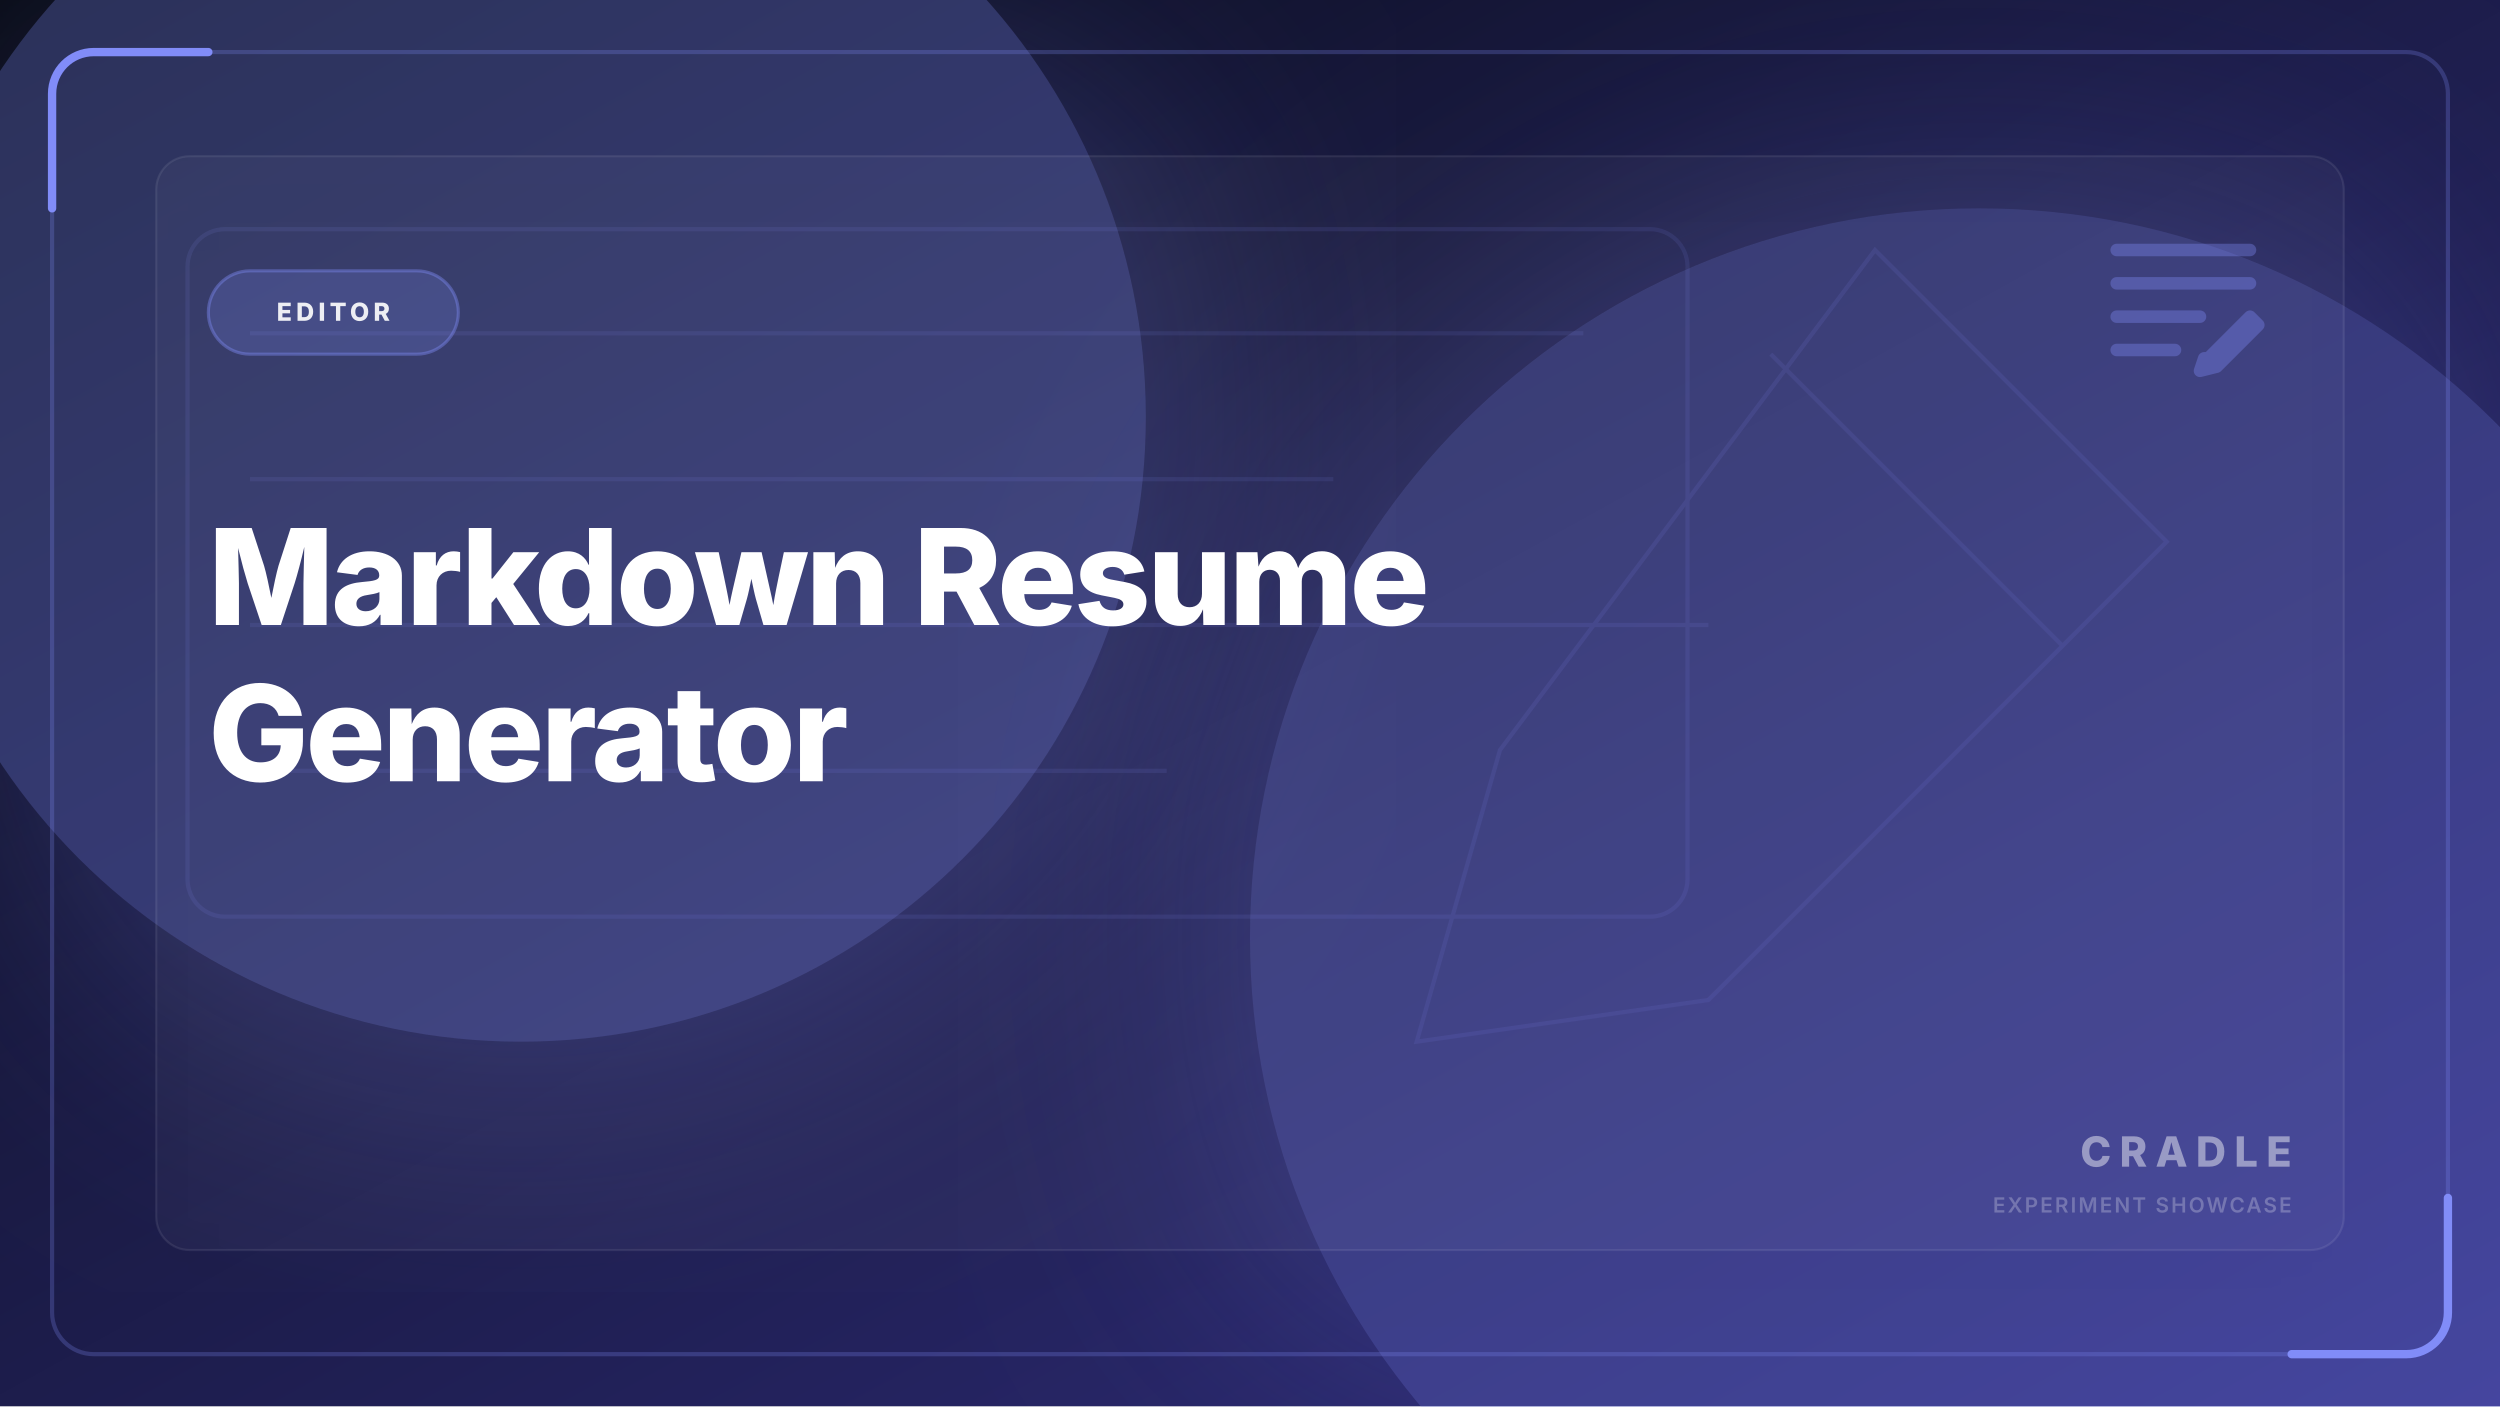
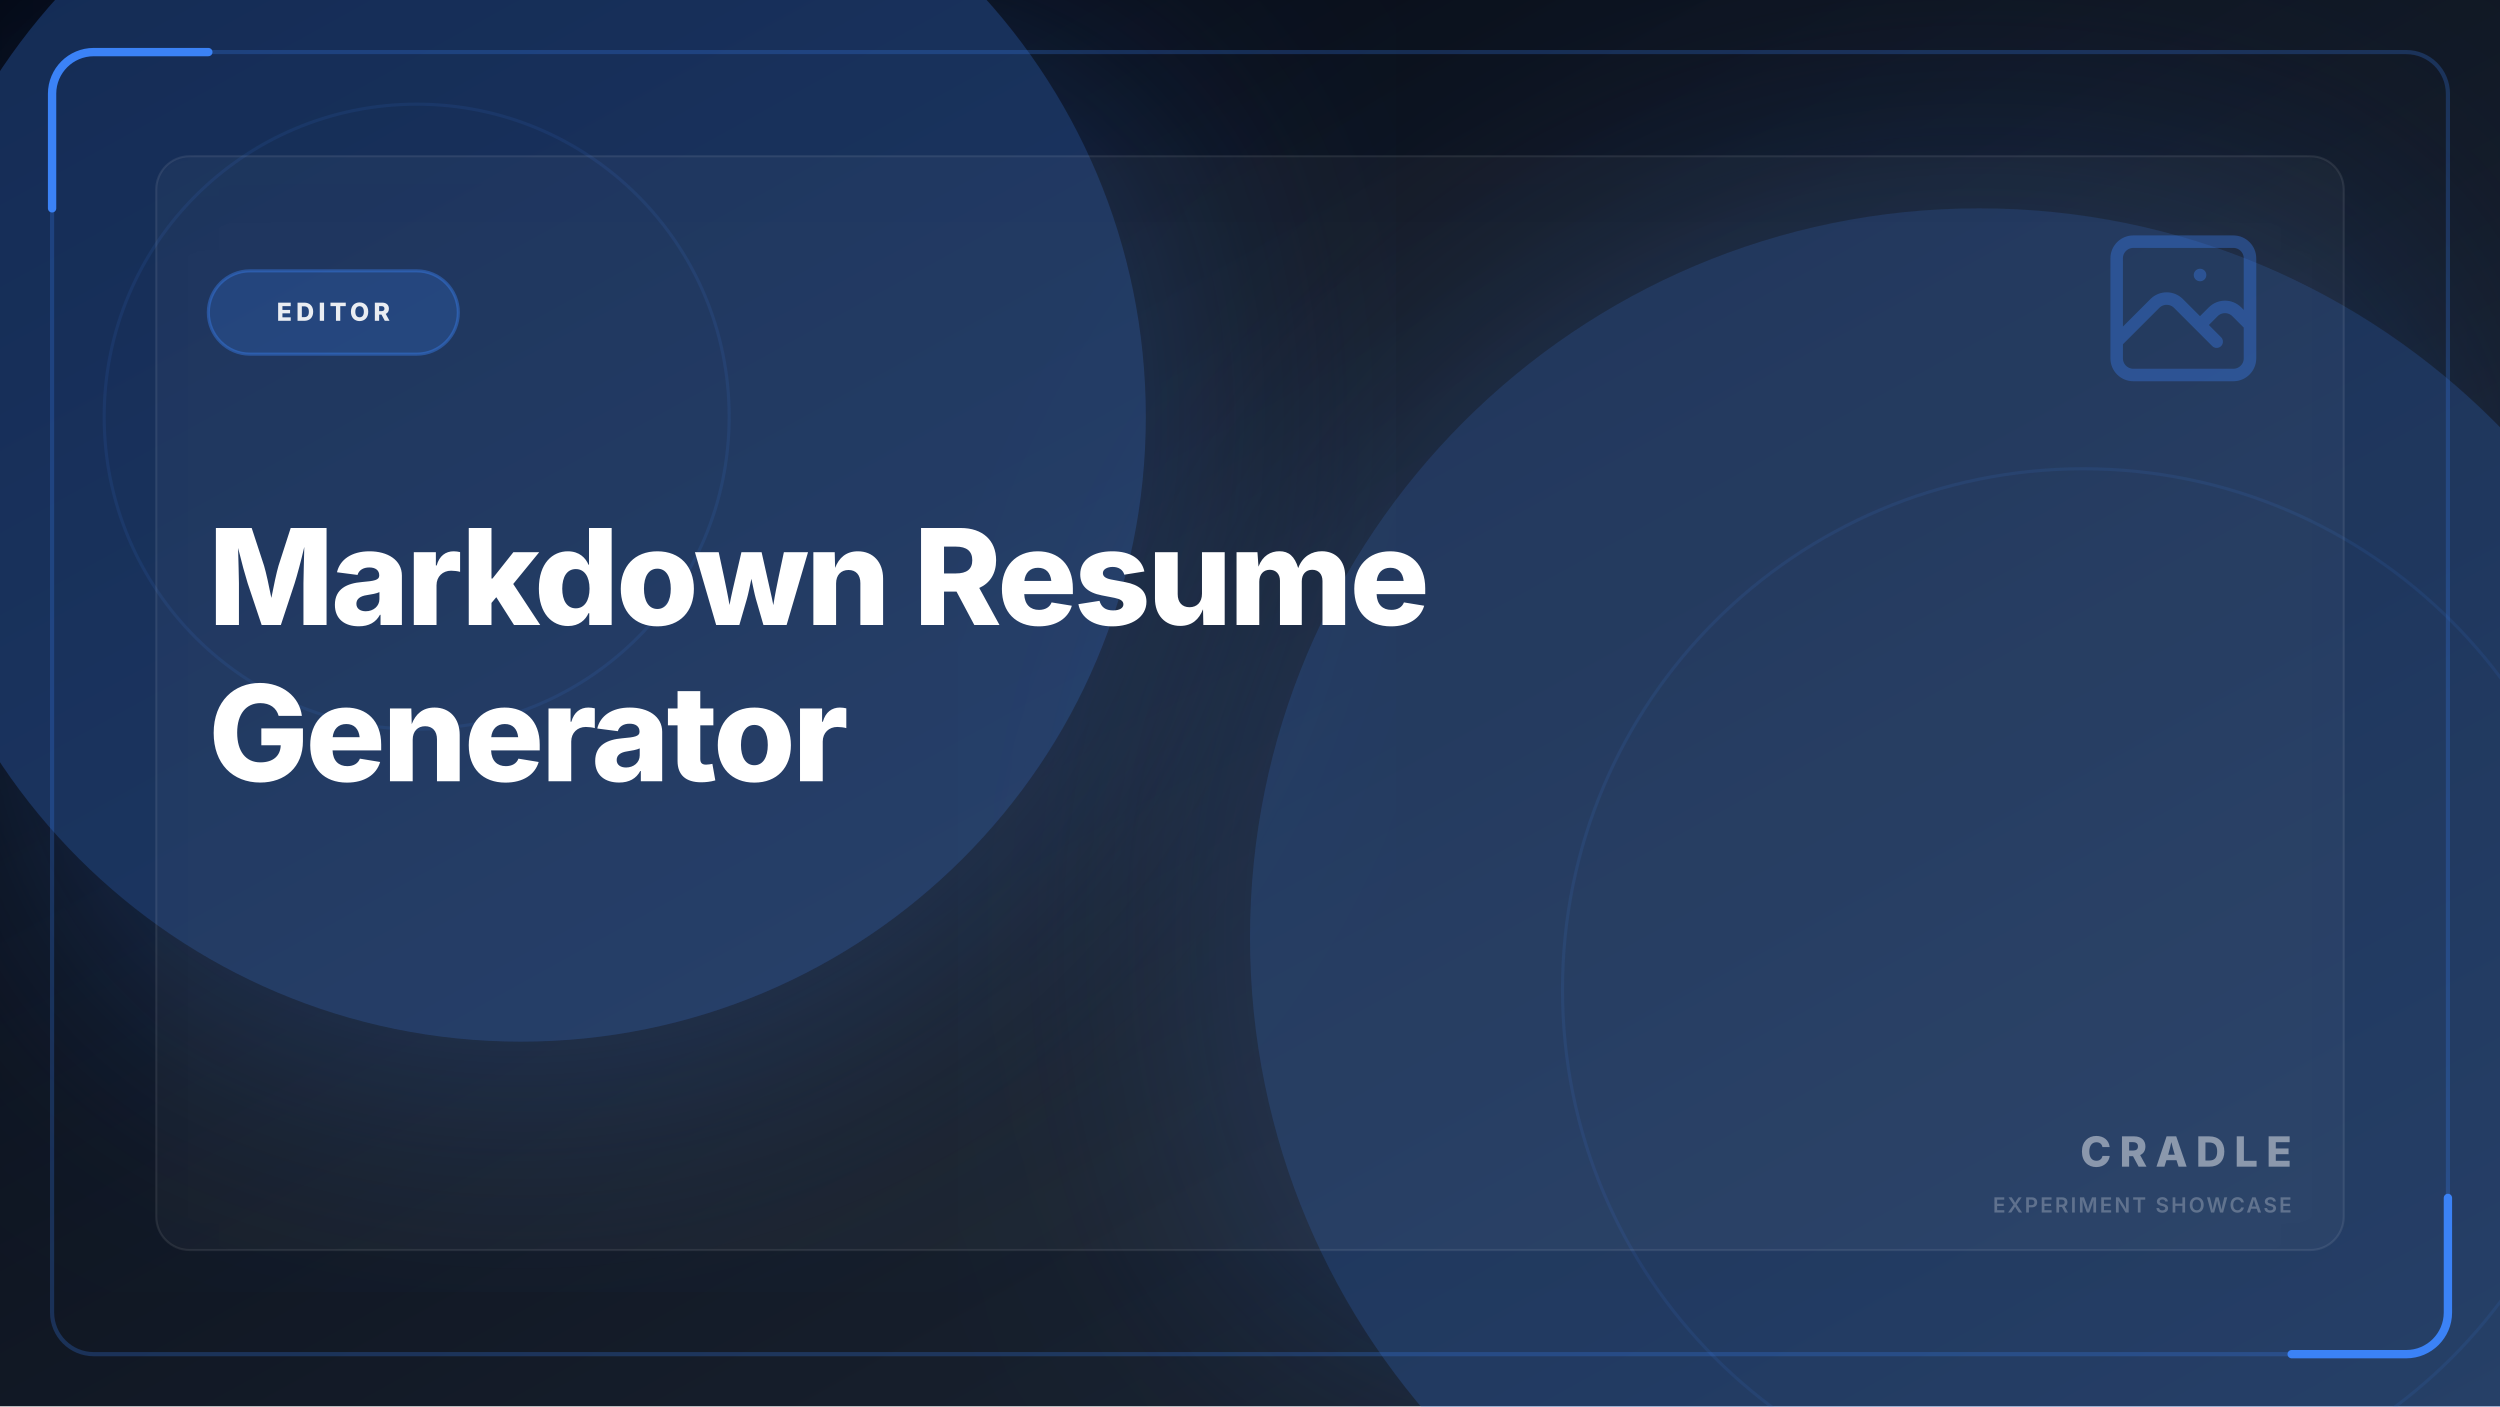
<svg xmlns="http://www.w3.org/2000/svg" viewBox="0 0 1200 675" width="100%" height="100%">
  <defs>
    <linearGradient id="bgGrad" x1="0%" y1="0%" x2="100%" y2="100%">
-       <stop offset="0%" stop-color="#080b16" />
-       <stop offset="100%" stop-color="#312e81" />
+       <stop offset="0%" stop-color="#030712" />
+       <stop offset="100%" stop-color="#1f2937" />
    </linearGradient>
    <filter id="auroraGlow" x="-20%" y="-20%" width="140%" height="140%">
      <feGaussianBlur stdDeviation="80" result="blur" />
      <feComposite in="SourceGraphic" in2="blur" operator="over" />
    </filter>
    <filter id="cardShadow" x="-10%" y="-10%" width="120%" height="120%">
      <feDropShadow dx="0" dy="16" stdDeviation="24" flood-color="#000000" flood-opacity="0.45" />
    </filter>
  </defs>
  <rect width="1200" height="675" rx="0" fill="url(#bgGrad)" />
-   <circle cx="250" cy="200" r="300" fill="#818cf8" opacity="0.3" filter="url(#auroraGlow)" />
-   <circle cx="950" cy="450" r="350" fill="#818cf8" opacity="0.25" filter="url(#auroraGlow)" />
-   <g opacity="0.11" fill="none" stroke="#818cf8" stroke-width="2">
-     <path d="M 120 160 H 760 M 120 230 H 640 M 120 300 H 820 M 120 370 H 560" />
-     <rect x="90" y="110" width="720" height="330" rx="18" />
-     <path d="M 900 120 L 1040 260 L 820 480 L 680 500 L 720 360 Z" />
-     <path d="M 850 170 L 990 310" />
+   <circle cx="250" cy="200" r="300" fill="#3b82f6" opacity="0.3" filter="url(#auroraGlow)" />
+   <circle cx="950" cy="450" r="350" fill="#3b82f6" opacity="0.25" filter="url(#auroraGlow)" />
+   <g opacity="0.1" stroke="#3b82f6" stroke-width="1.5" fill="none">
+     <circle cx="200" cy="200" r="150" />
+     <circle cx="1000" cy="475" r="250" />
  </g>
-   <rect x="25" y="25" width="1150" height="625" rx="20" fill="none" stroke="#818cf8" stroke-opacity="0.25" stroke-width="2" />
-   <path d="M 25 100 L 25 45 A 20 20 0 0 1 45 25 L 100 25" fill="none" stroke="#818cf8" stroke-width="4" stroke-linecap="round" />
-   <path d="M 1175 575 L 1175 630 A 20 20 0 0 1 1155 650 L 1100 650" fill="none" stroke="#818cf8" stroke-width="4" stroke-linecap="round" />
+   <rect x="25" y="25" width="1150" height="625" rx="20" fill="none" stroke="#3b82f6" stroke-opacity="0.25" stroke-width="2" />
+   <path d="M 25 100 L 25 45 A 20 20 0 0 1 45 25 L 100 25" fill="none" stroke="#3b82f6" stroke-width="4" stroke-linecap="round" />
+   <path d="M 1175 575 L 1175 630 A 20 20 0 0 1 1155 650 L 1100 650" fill="none" stroke="#3b82f6" stroke-width="4" stroke-linecap="round" />
  <rect x="75" y="75" width="1050" height="525" rx="16" fill="#ffffff" fill-opacity="0.03" stroke="#ffffff" stroke-opacity="0.08" stroke-width="1" filter="url(#cardShadow)" />
-   <g transform="translate(1000, 100) scale(4)" stroke="#818cf8" fill="none" opacity="0.35">
-     <path stroke-linecap="round" stroke-linejoin="round" stroke-width="1.5" d="M4 5h16M4 9h16M4 13h10M4 17h7" />
-     <path stroke-linecap="round" stroke-linejoin="round" stroke-width="1.5" d="M15 18l5-5 1 1-5 5-2 .5.5-1.5z" />
+   <g transform="translate(1000, 100) scale(4)" stroke="#3b82f6" fill="none" opacity="0.35">
+     <path stroke-linecap="round" stroke-linejoin="round" stroke-width="1.5" d="M4 16l4.586-4.586a2 2 0 012.828 0L16 16m-2-2l1.586-1.586a2 2 0 012.828 0L20 14m-6-6h.01M6 20h12a2 2 0 002-2V6a2 2 0 00-2-2H6a2 2 0 00-2 2v12a2 2 0 002 2z" />
  </g>
  <g transform="translate(100, 130)">
-     <rect width="120" height="40" rx="20" fill="#818cf8" fill-opacity="0.2" stroke="#818cf8" stroke-opacity="0.4" stroke-width="1.5" />
+     <rect width="120" height="40" rx="20" fill="#3b82f6" fill-opacity="0.2" stroke="#3b82f6" stroke-opacity="0.4" stroke-width="1.5" />
    <text x="60" y="24" font-family="'Space Grotesk', Inter, system-ui, sans-serif" font-size="12" font-weight="800" fill="#ffffff" fill-opacity="0.9" letter-spacing="2" text-anchor="middle">EDITOR</text>
  </g>
  <text x="100" y="300" font-family="'Space Grotesk', Inter, system-ui, sans-serif" font-size="64" font-weight="800" fill="#ffffff" letter-spacing="-1.5">Markdown Resume</text>
  <text x="100" y="375" font-family="'Space Grotesk', Inter, system-ui, sans-serif" font-size="64" font-weight="800" fill="#ffffff" letter-spacing="-1.5">Generator</text>
  <g transform="translate(1100, 560)" text-anchor="end">
    <text font-family="'Space Grotesk', Inter, system-ui, sans-serif" font-size="20" font-weight="800" fill="#ffffff" fill-opacity="0.45" letter-spacing="4">CRADLE</text>
    <text y="22" font-family="'Space Grotesk', Inter, system-ui, sans-serif" font-size="10" font-weight="600" fill="#ffffff" fill-opacity="0.25" letter-spacing="1">EXPERIMENT SHOWCASE</text>
  </g>
</svg>
